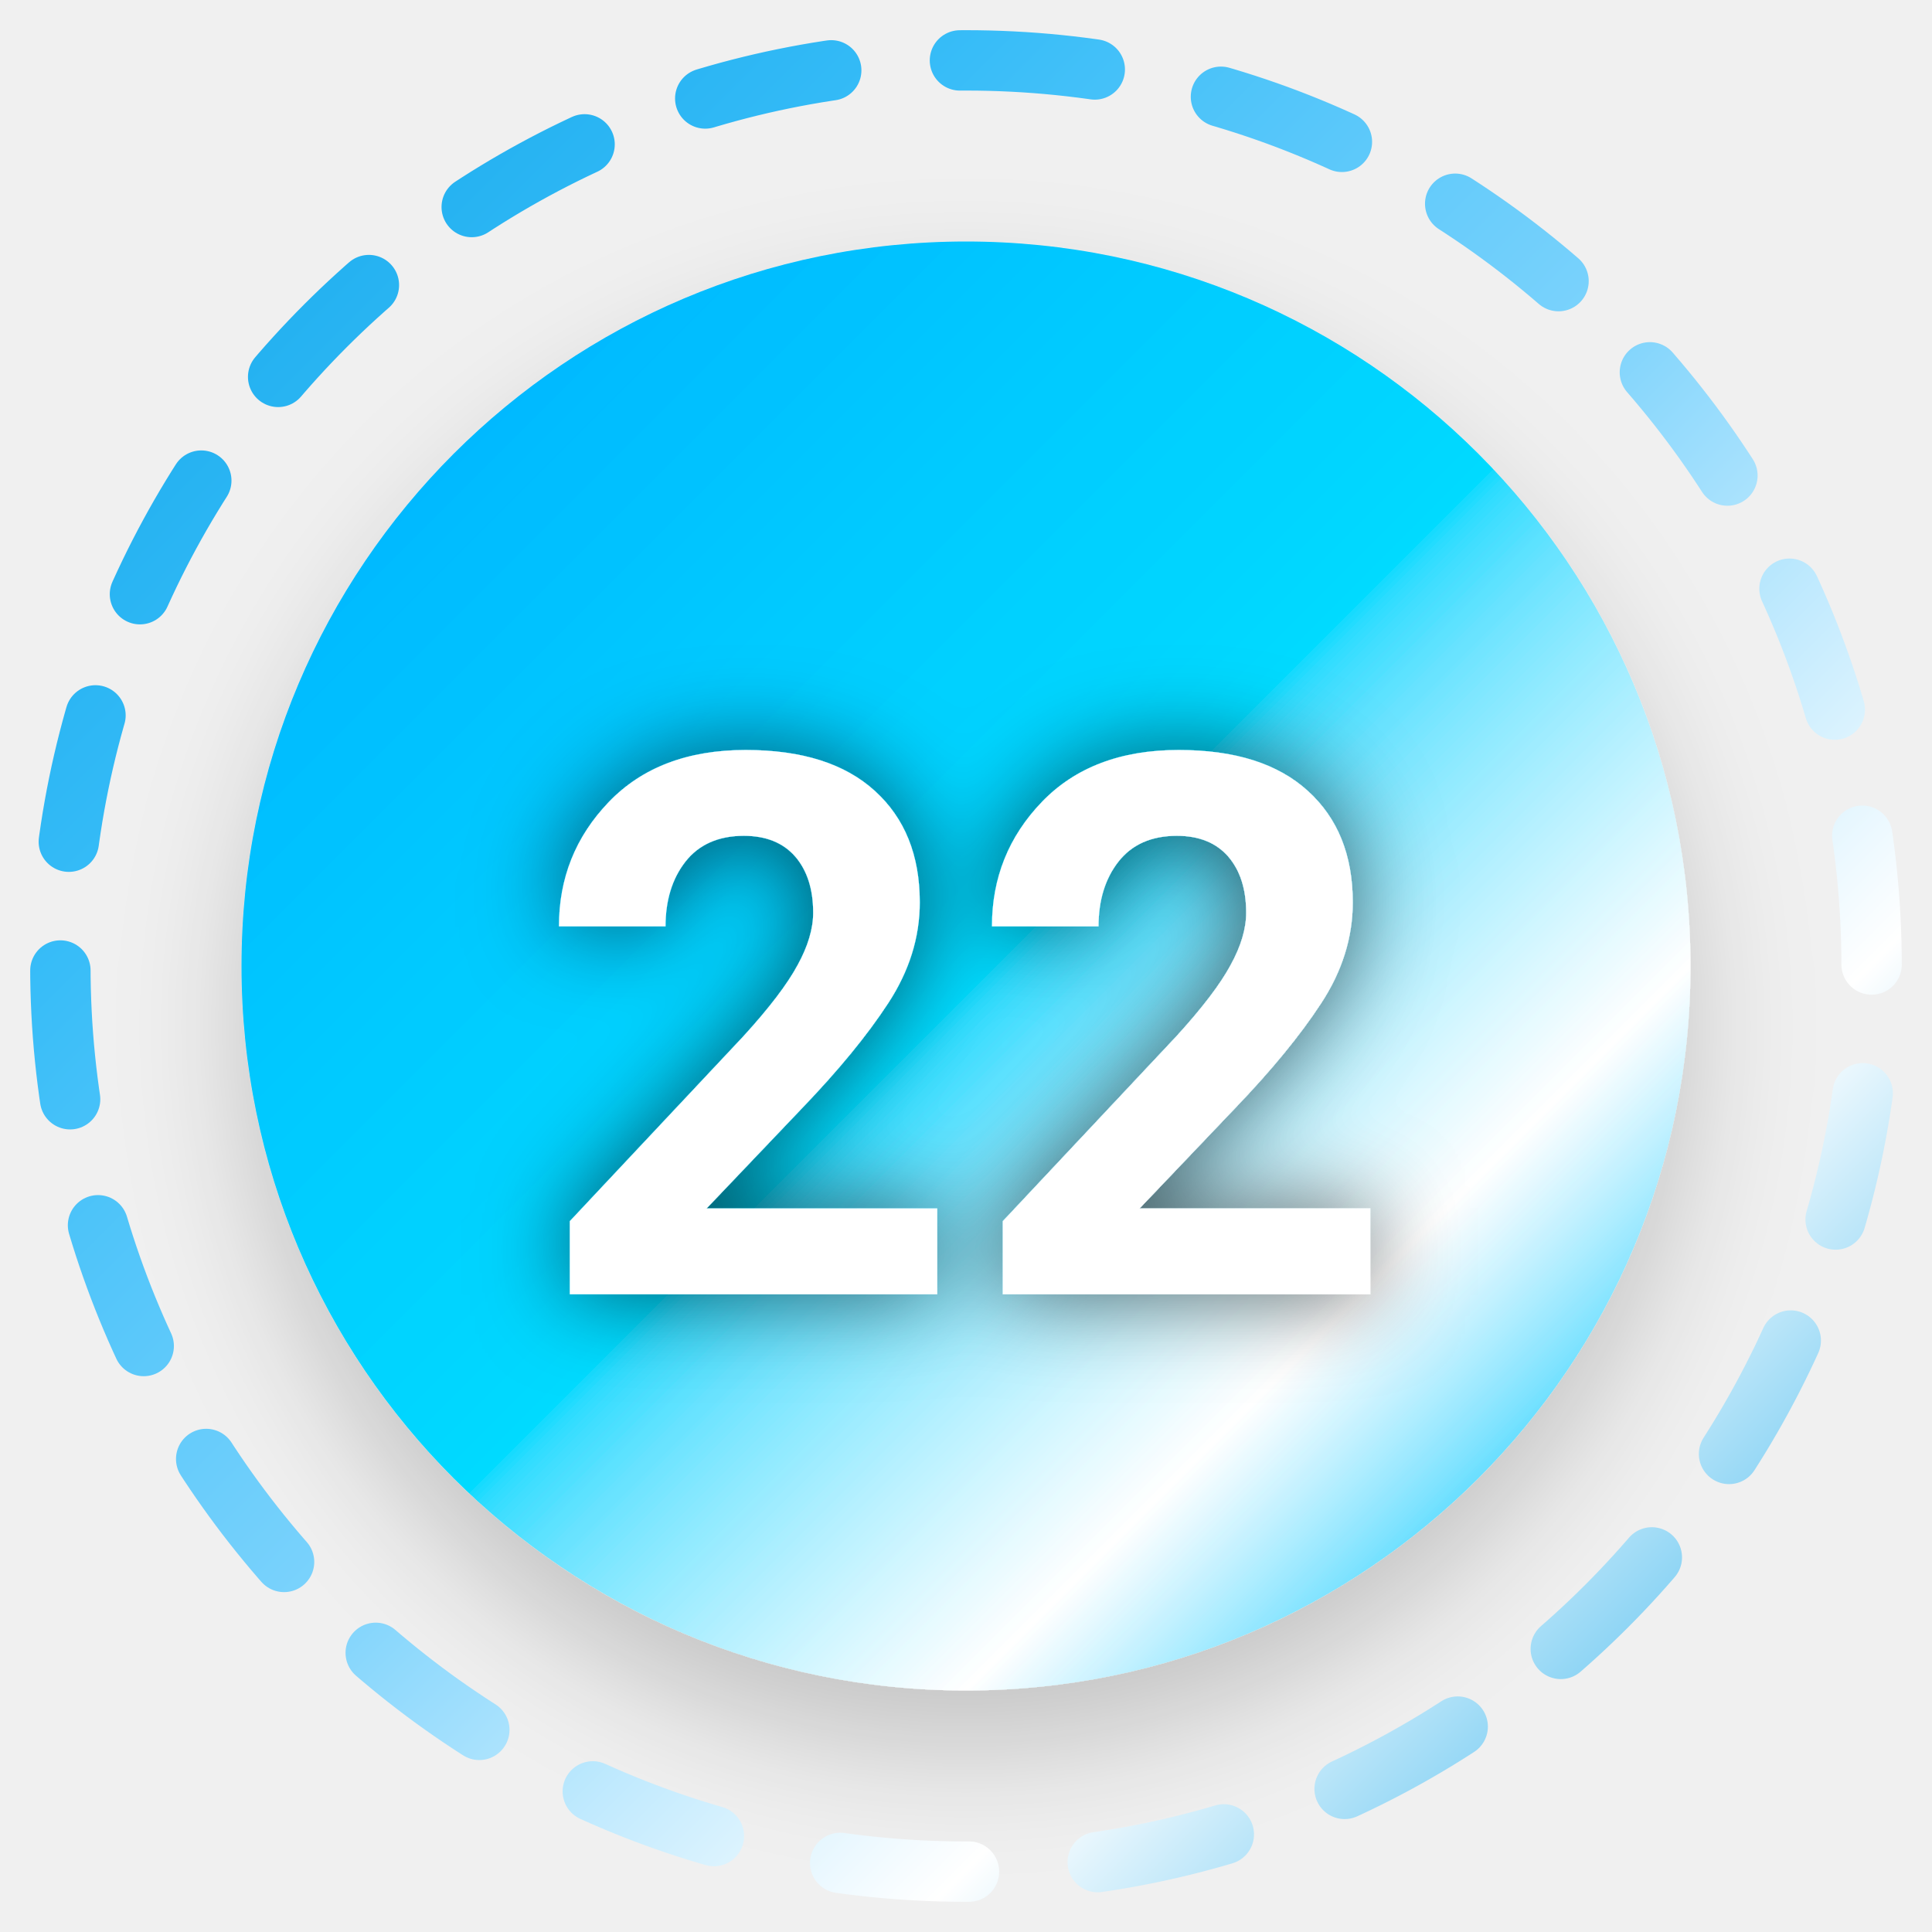
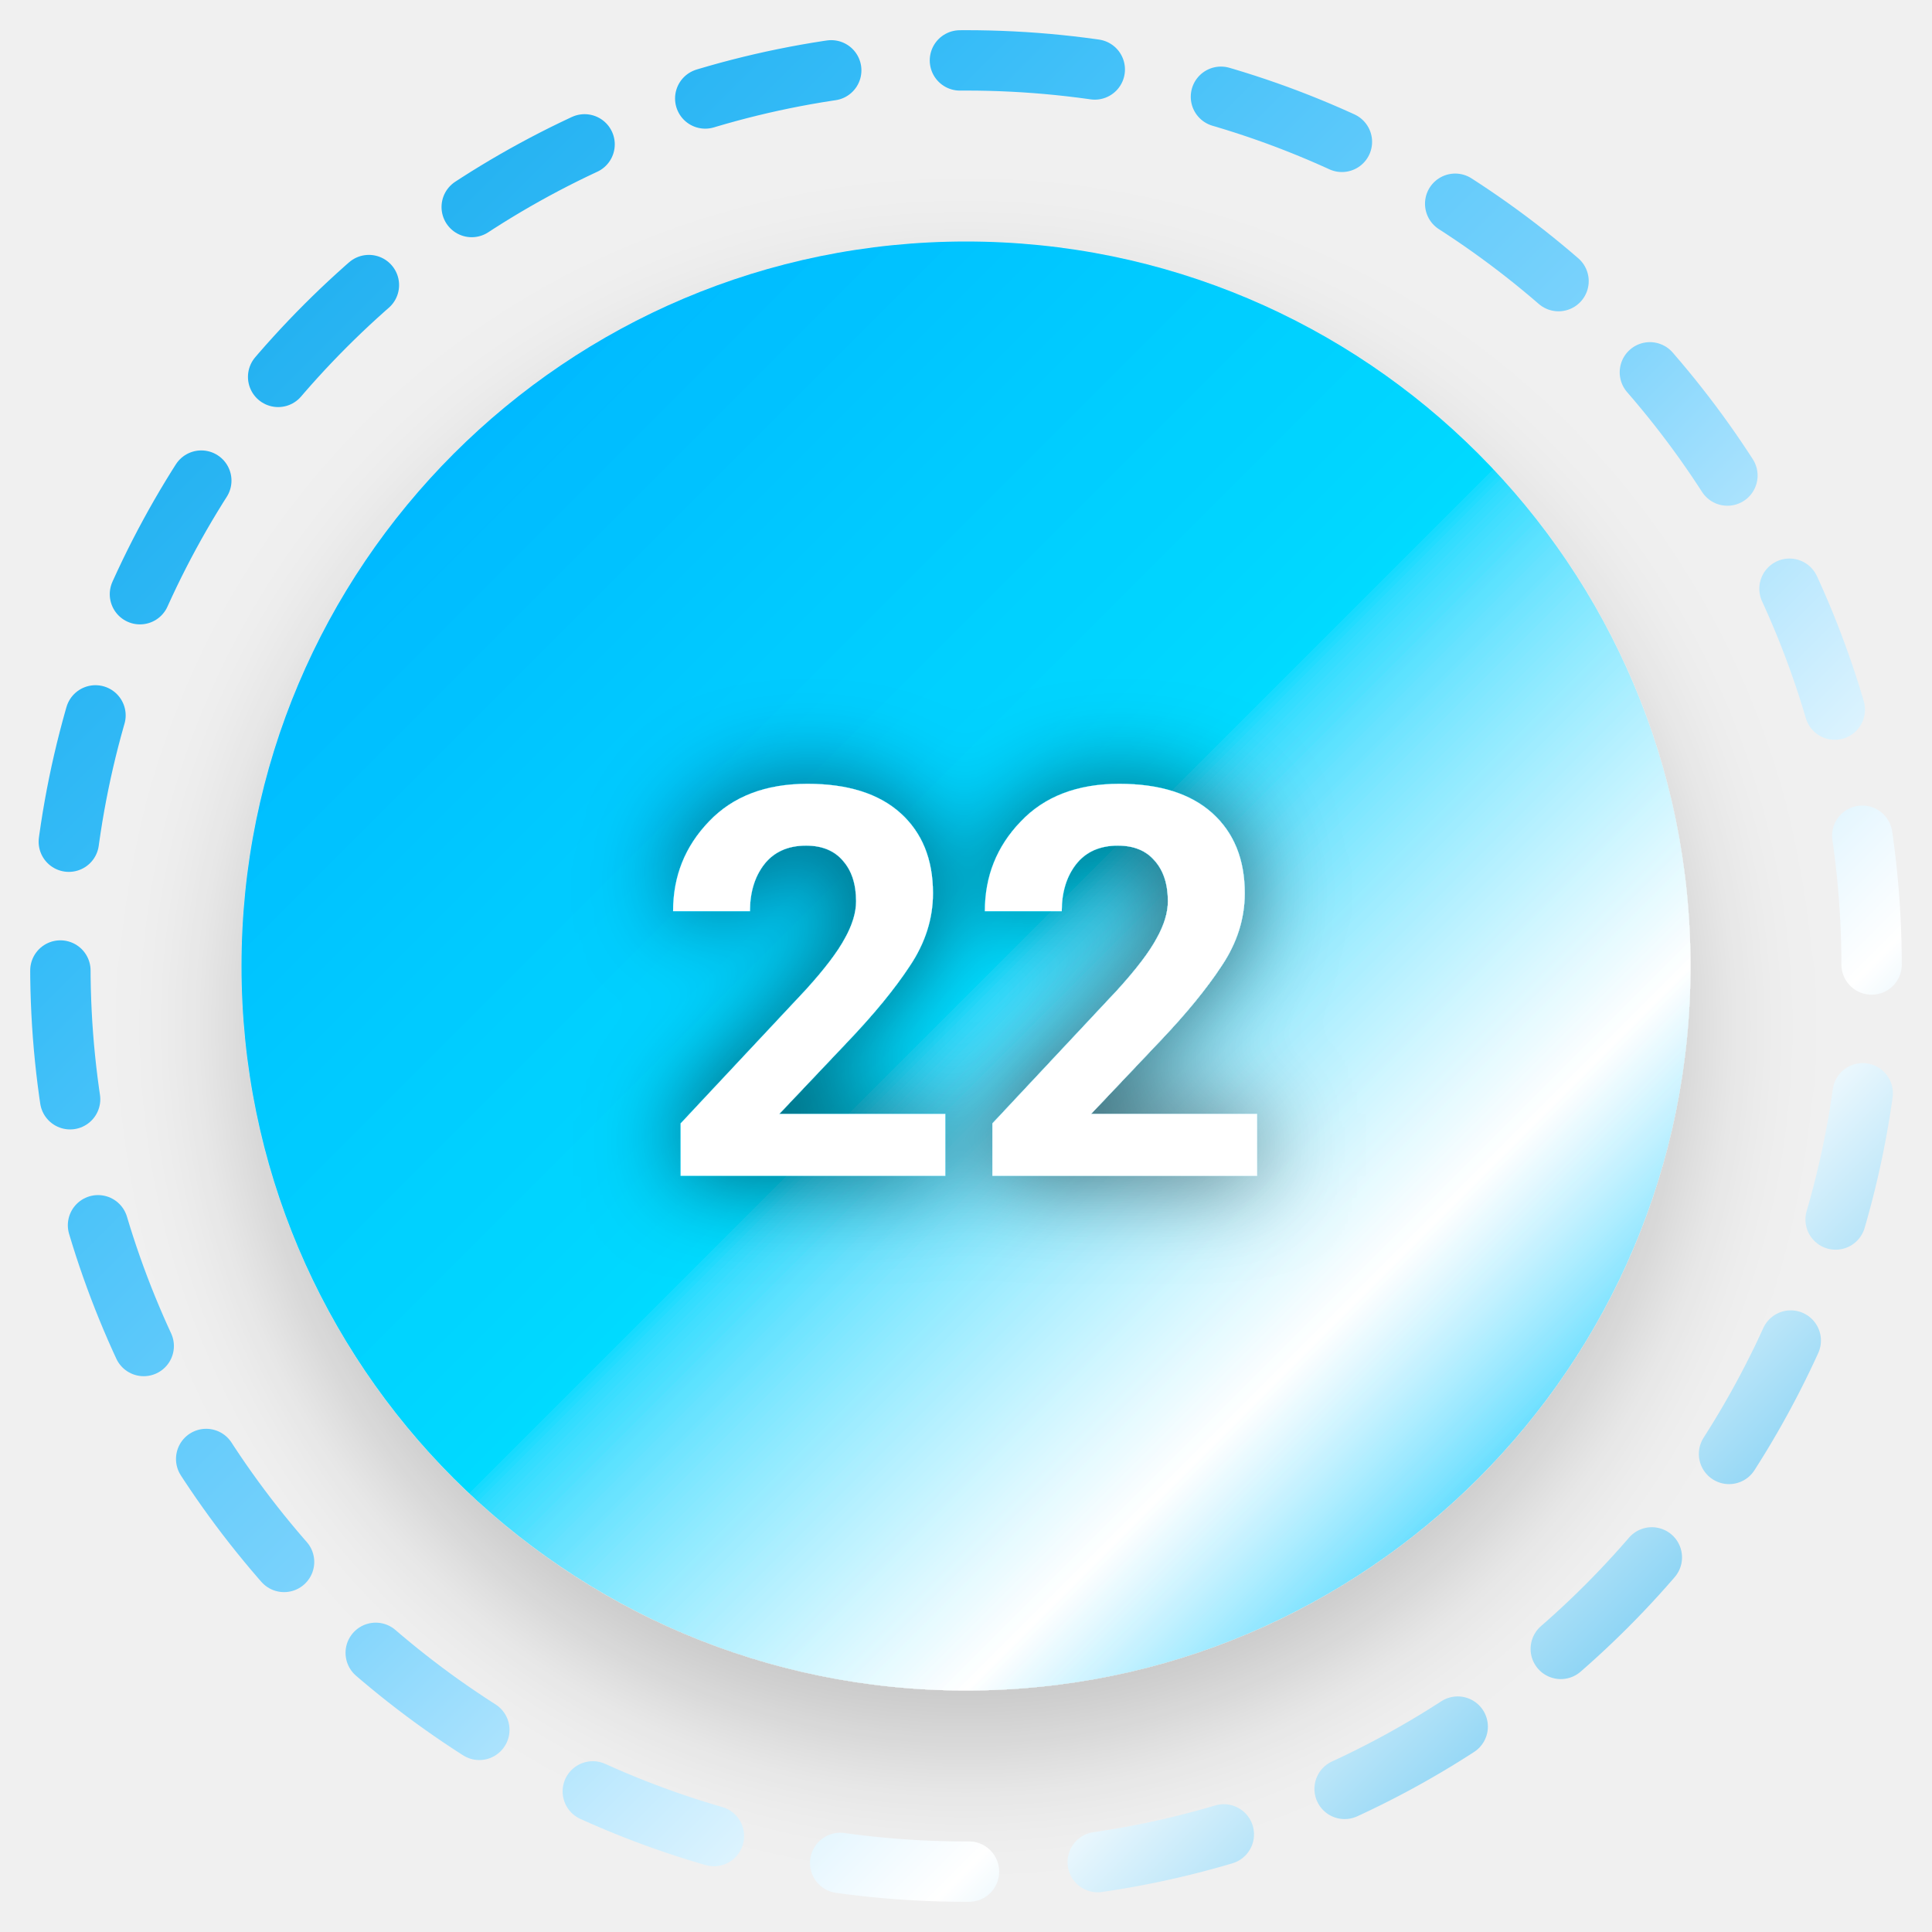
<svg xmlns="http://www.w3.org/2000/svg" width="64" height="64" viewBox="0 0 64 64" role="img" aria-label="Level 22">
  <defs>
    <linearGradient id="ring" x1="0" y1="0" x2="1" y2="1">
      <stop offset="0%" stop-color="#B87333" />
      <stop offset="100%" stop-color="#D18E52" />
    </linearGradient>
    <linearGradient id="inner" x1="0" y1="0" x2="1" y2="1">
      <stop offset="0%" stop-color="#0ea5e9" />
      <stop offset="25%" stop-color="#38bdf8" />
      <stop offset="50%" stop-color="#7dd3fc" />
      <stop offset="75%" stop-color="#ffffff" />
      <stop offset="100%" stop-color="#0ea5e9" />
    </linearGradient>
    <filter id="shadow" x="-20%" y="-20%" width="140%" height="140%">
      <feDropShadow dx="0" dy="2" stdDeviation="2" flood-color="#000" flood-opacity=".18" />
    </filter>
    <filter id="saturation" x="-20%" y="-20%" width="140%" height="140%">
      <feColorMatrix type="saturate" values="1.6" />
    </filter>
    <filter id="text-shadow" x="-50%" y="-50%" width="200%" height="200%">
      <feDropShadow dx="0" dy="0" stdDeviation="1.5" flood-color="#000" flood-opacity="0.6" />
    </filter>
  </defs>
  <g filter="url(#shadow)">
    <circle cx="32" cy="32" r="24" fill="url(#inner)" filter="url(#saturation)" />
  </g>
-   <text x="32" y="36" font-family="'Segoe UI', 'Roboto', 'Helvetica Neue', Arial, sans-serif" font-size="25" font-weight="700" text-anchor="middle" dominant-baseline="middle" fill="#ffffff" filter="url(#text-shadow)">22</text>
+   <text x="32" y="34" font-family="'Segoe UI', 'Roboto', 'Helvetica Neue', Arial, sans-serif" font-size="150%" font-weight="700" text-anchor="middle" dominant-baseline="middle" fill="#ffffff" filter="url(#text-shadow)">22
+     </text>
  <path d="M 32 2 A 30 30 0 1 1 31.999 2" fill="none" stroke="url(#inner)" stroke-width="2" stroke-linecap="round" stroke-dasharray="4.28 4.28" />
</svg>
